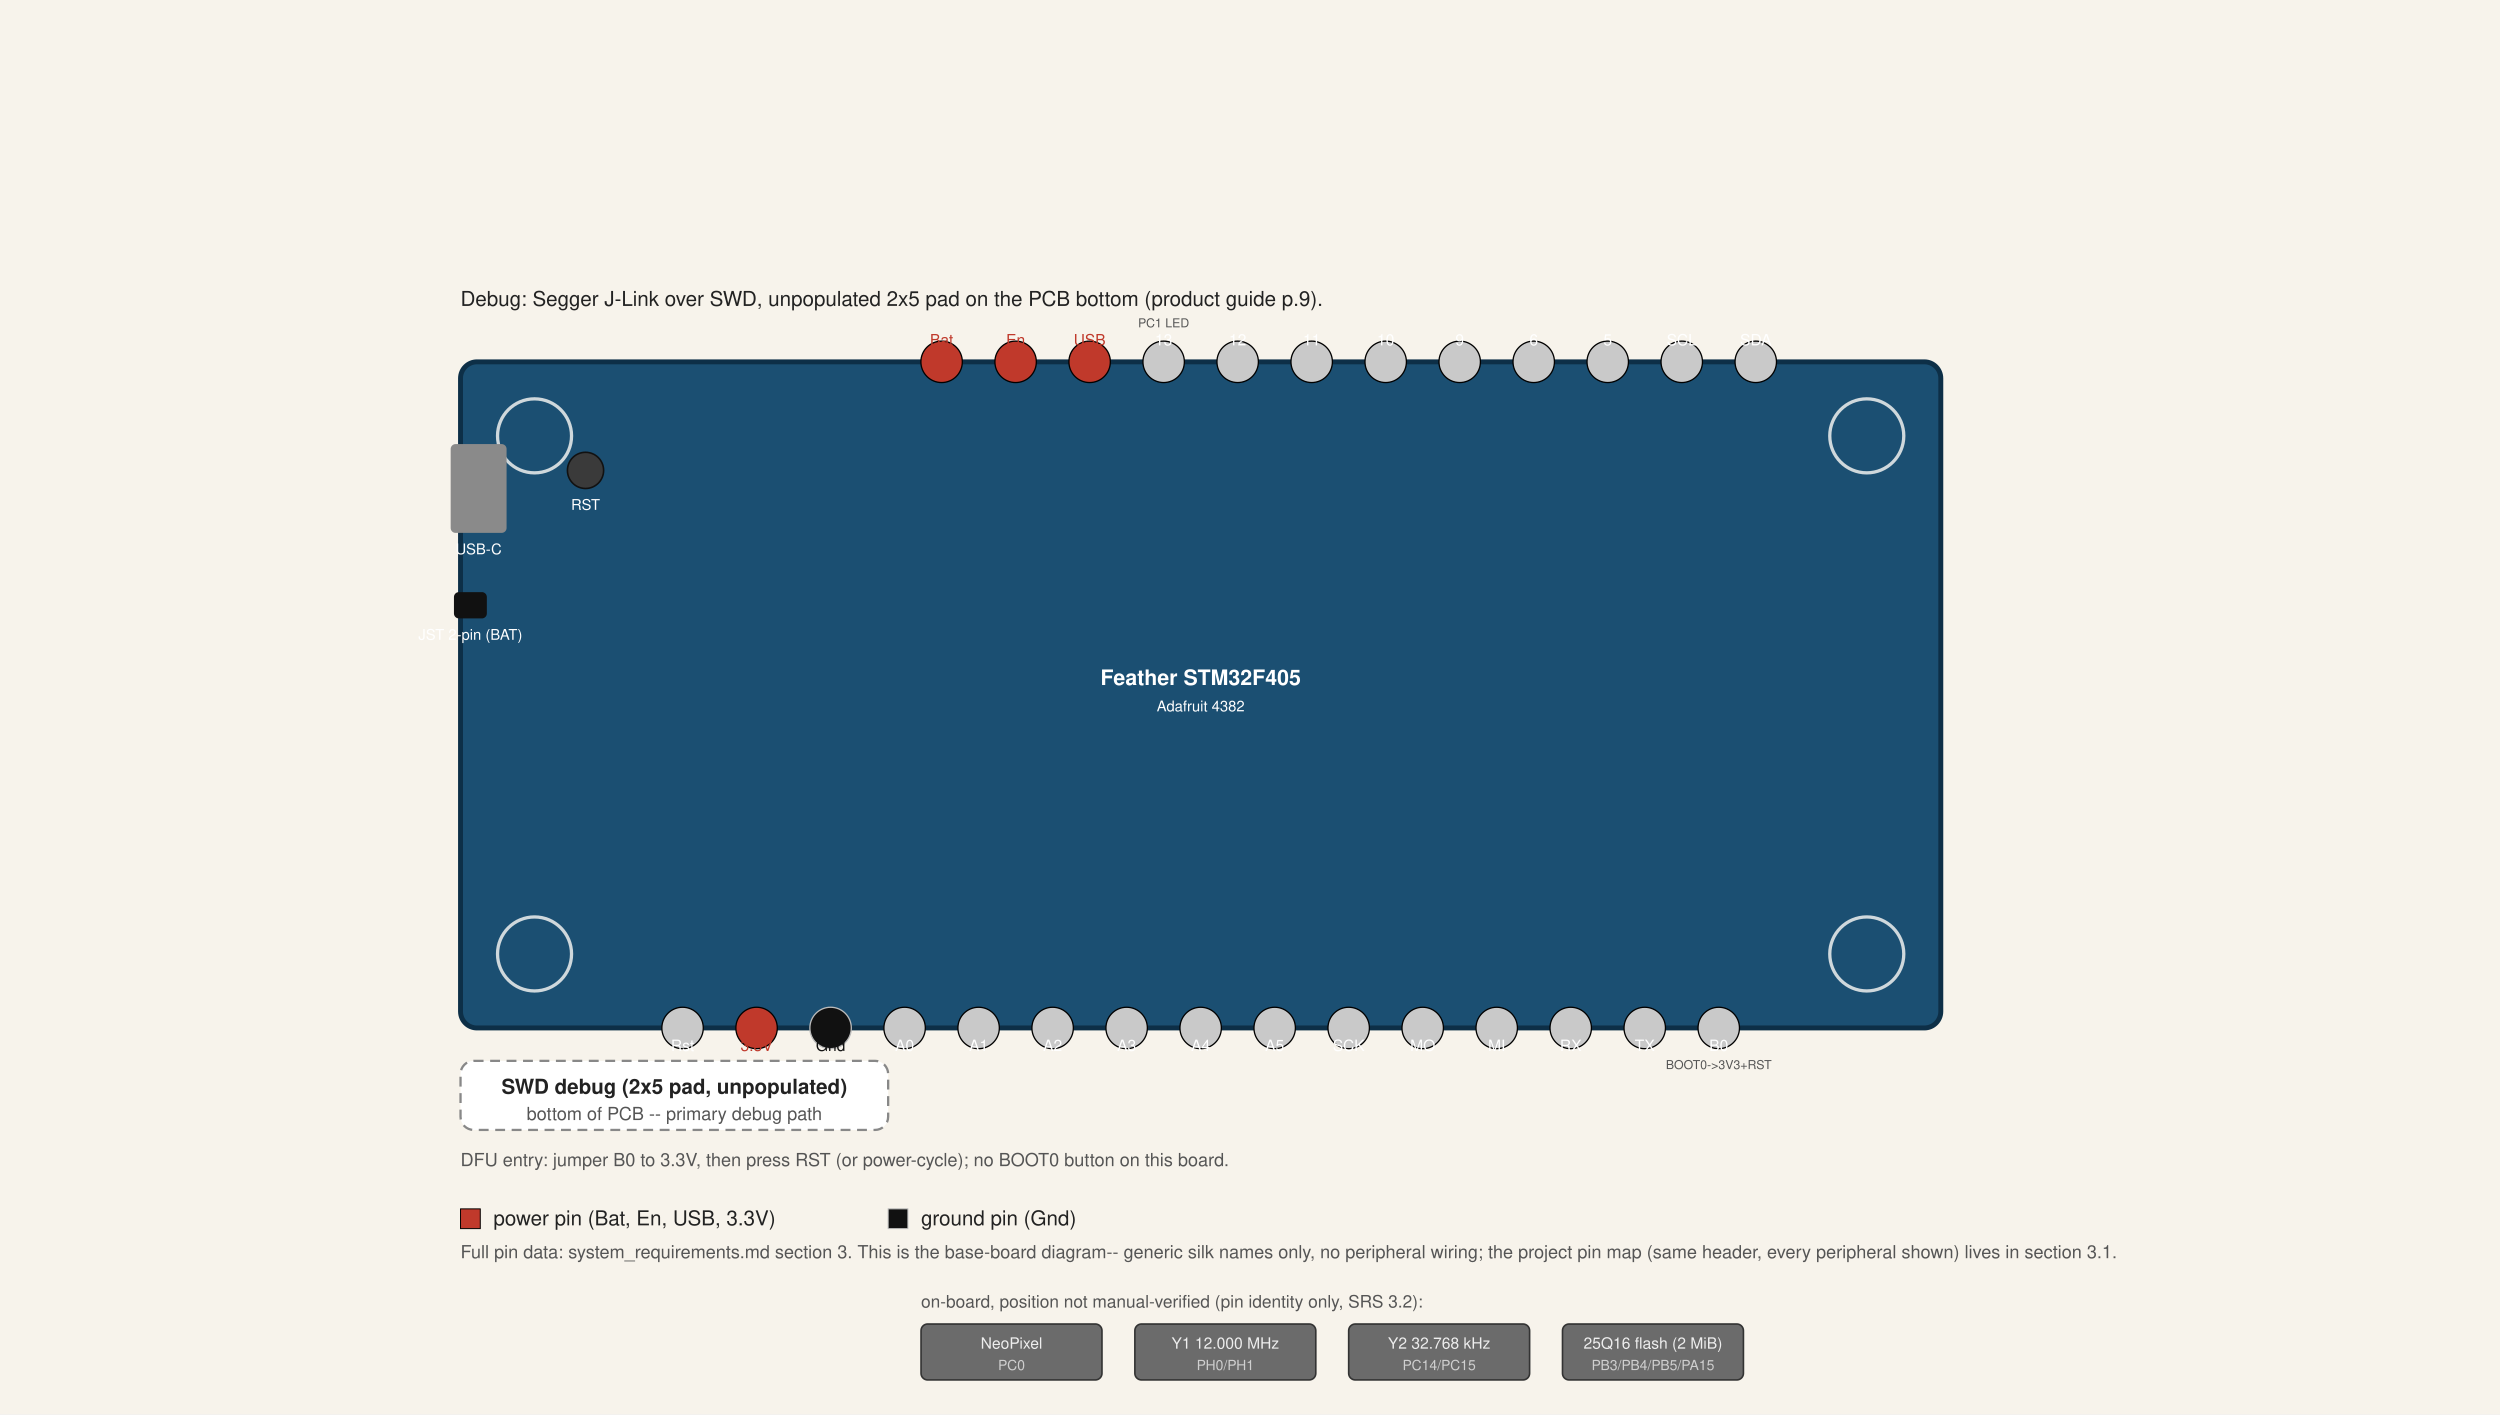
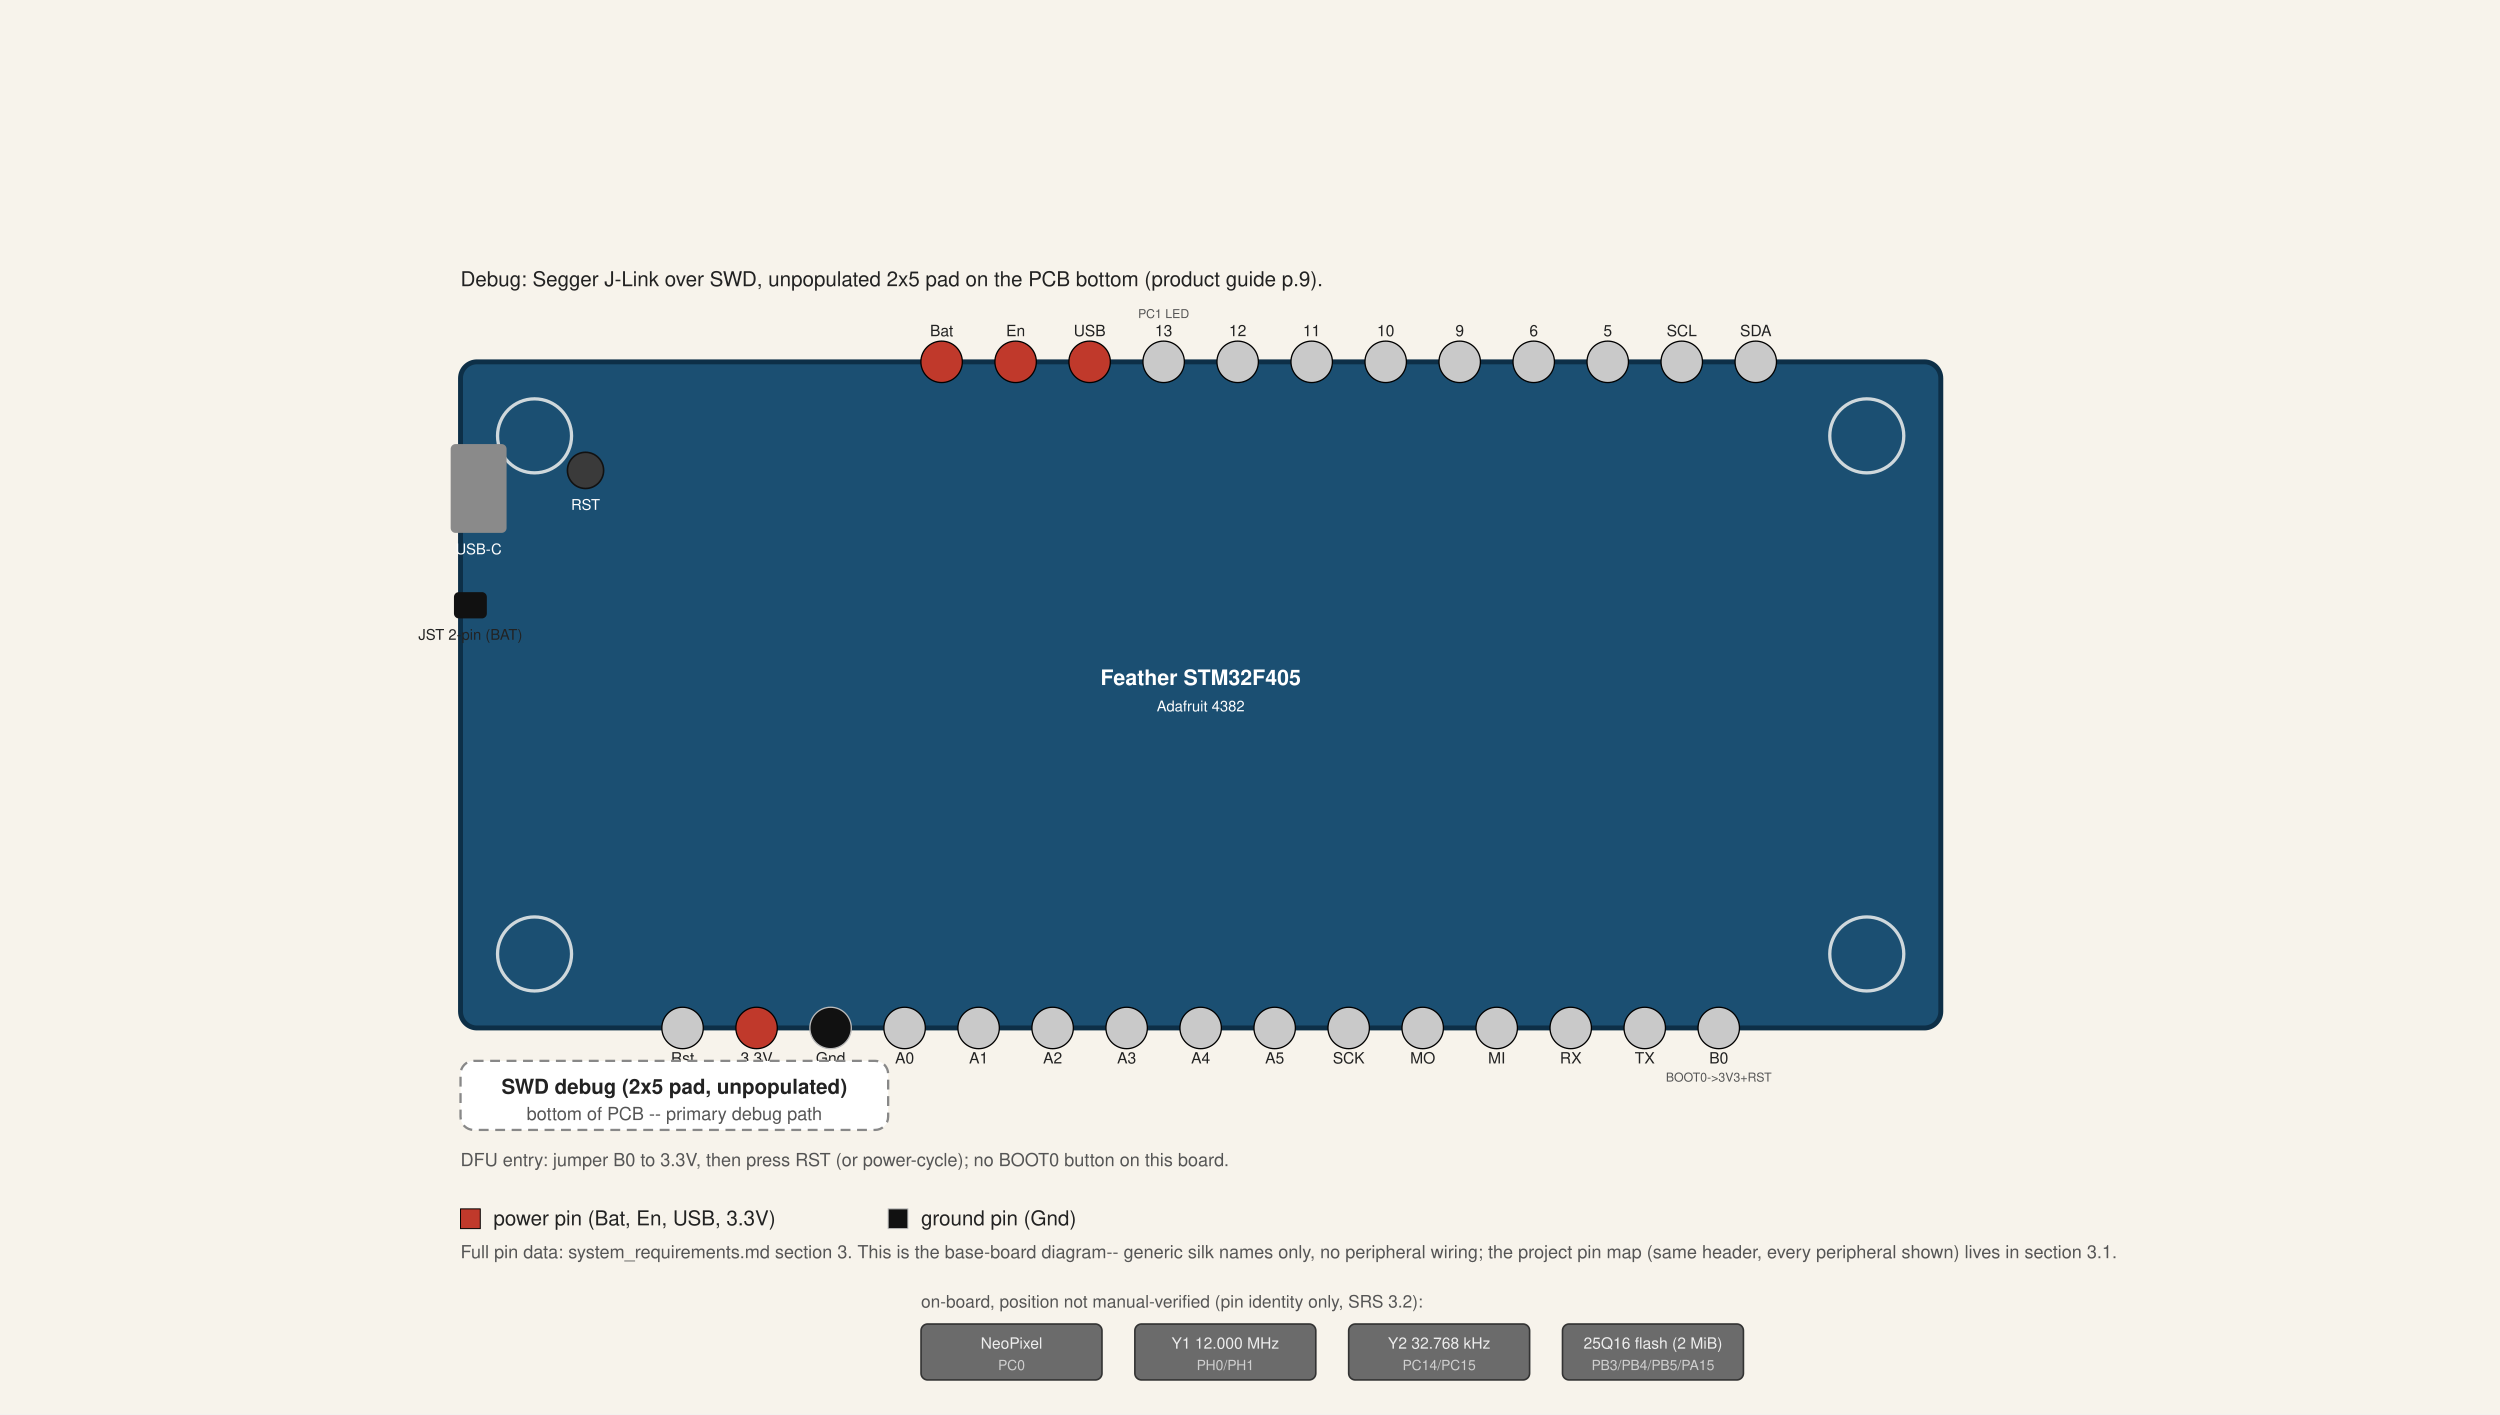
<svg xmlns="http://www.w3.org/2000/svg" viewBox="0 0 1520 860" font-family="Helvetica, Arial, sans-serif">
  <rect x="0" y="0" width="1520" height="860" fill="#f7f3eb" />
  <rect x="280" y="220" width="900" height="405" rx="10" fill="#1B4F72" stroke="#0d2f47" stroke-width="3" />
  <circle cx="325.0" cy="265.0" r="22.5" fill="none" stroke="#cfd8dc" stroke-width="2" />
  <circle cx="325.0" cy="580.0" r="22.5" fill="none" stroke="#cfd8dc" stroke-width="2" />
  <circle cx="1135.0" cy="265.0" r="22.5" fill="none" stroke="#cfd8dc" stroke-width="2" />
  <circle cx="1135.0" cy="580.0" r="22.5" fill="none" stroke="#cfd8dc" stroke-width="2" />
  <text x="730" y="416.5" font-size="13" fill="#ffffff" text-anchor="middle" font-weight="bold">Feather STM32F405</text>
  <text x="730" y="432.5" font-size="9" fill="#ffffff" text-anchor="middle">Adafruit 4382</text>
  <circle cx="572.5" cy="220" r="12.6" fill="#c0392b" stroke="#000" stroke-width="0.8" />
-   <text x="572.5" y="210" font-size="9.5" fill="#c0392b" text-anchor="middle">Bat</text>
+   <text x="572.5" y="204.4" font-size="9.5" fill="#222222" text-anchor="middle">Bat</text>
  <circle cx="617.5" cy="220" r="12.6" fill="#c0392b" stroke="#000" stroke-width="0.8" />
-   <text x="617.5" y="210" font-size="9.5" fill="#c0392b" text-anchor="middle">En</text>
+   <text x="617.5" y="204.4" font-size="9.5" fill="#222222" text-anchor="middle">En</text>
  <circle cx="662.5" cy="220" r="12.6" fill="#c0392b" stroke="#000" stroke-width="0.8" />
-   <text x="662.5" y="210" font-size="9.5" fill="#c0392b" text-anchor="middle">USB</text>
+   <text x="662.5" y="204.4" font-size="9.5" fill="#222222" text-anchor="middle">USB</text>
  <circle cx="707.5" cy="220" r="12.6" fill="#c9c9c9" stroke="#000" stroke-width="0.8" />
-   <text x="707.5" y="210" font-size="9.5" fill="#ffffff" text-anchor="middle">13</text>
-   <text x="707.5" y="199" font-size="7.5" fill="#555555" text-anchor="middle">PC1 LED</text>
+   <text x="707.5" y="204.4" font-size="9.5" fill="#222222" text-anchor="middle">13</text>
+   <text x="707.5" y="193.4" font-size="7.5" fill="#555555" text-anchor="middle">PC1 LED</text>
  <circle cx="752.5" cy="220" r="12.6" fill="#c9c9c9" stroke="#000" stroke-width="0.8" />
-   <text x="752.5" y="210" font-size="9.5" fill="#ffffff" text-anchor="middle">12</text>
+   <text x="752.5" y="204.4" font-size="9.5" fill="#222222" text-anchor="middle">12</text>
  <circle cx="797.5" cy="220" r="12.6" fill="#c9c9c9" stroke="#000" stroke-width="0.8" />
-   <text x="797.5" y="210" font-size="9.5" fill="#ffffff" text-anchor="middle">11</text>
+   <text x="797.5" y="204.4" font-size="9.5" fill="#222222" text-anchor="middle">11</text>
  <circle cx="842.5" cy="220" r="12.6" fill="#c9c9c9" stroke="#000" stroke-width="0.8" />
-   <text x="842.5" y="210" font-size="9.5" fill="#ffffff" text-anchor="middle">10</text>
+   <text x="842.5" y="204.4" font-size="9.5" fill="#222222" text-anchor="middle">10</text>
  <circle cx="887.5" cy="220" r="12.6" fill="#c9c9c9" stroke="#000" stroke-width="0.8" />
-   <text x="887.5" y="210" font-size="9.5" fill="#ffffff" text-anchor="middle">9</text>
+   <text x="887.5" y="204.4" font-size="9.5" fill="#222222" text-anchor="middle">9</text>
  <circle cx="932.5" cy="220" r="12.6" fill="#c9c9c9" stroke="#000" stroke-width="0.8" />
-   <text x="932.5" y="210" font-size="9.5" fill="#ffffff" text-anchor="middle">6</text>
+   <text x="932.5" y="204.4" font-size="9.5" fill="#222222" text-anchor="middle">6</text>
  <circle cx="977.5" cy="220" r="12.6" fill="#c9c9c9" stroke="#000" stroke-width="0.8" />
-   <text x="977.5" y="210" font-size="9.5" fill="#ffffff" text-anchor="middle">5</text>
+   <text x="977.5" y="204.4" font-size="9.5" fill="#222222" text-anchor="middle">5</text>
  <circle cx="1022.5" cy="220" r="12.6" fill="#c9c9c9" stroke="#000" stroke-width="0.8" />
-   <text x="1022.5" y="210" font-size="9.5" fill="#ffffff" text-anchor="middle">SCL</text>
+   <text x="1022.5" y="204.4" font-size="9.5" fill="#222222" text-anchor="middle">SCL</text>
  <circle cx="1067.5" cy="220" r="12.6" fill="#c9c9c9" stroke="#000" stroke-width="0.8" />
-   <text x="1067.5" y="210" font-size="9.5" fill="#ffffff" text-anchor="middle">SDA</text>
+   <text x="1067.5" y="204.4" font-size="9.5" fill="#222222" text-anchor="middle">SDA</text>
  <circle cx="415.0" cy="625" r="12.6" fill="#c9c9c9" stroke="#000" stroke-width="0.8" />
-   <text x="415.0" y="639" font-size="9.5" fill="#ffffff" text-anchor="middle">Rst</text>
+   <text x="415.0" y="646.6" font-size="9.5" fill="#222222" text-anchor="middle">Rst</text>
  <circle cx="460.0" cy="625" r="12.6" fill="#c0392b" stroke="#000" stroke-width="0.8" />
-   <text x="460.0" y="639" font-size="9.5" fill="#c0392b" text-anchor="middle">3.3V</text>
+   <text x="460.0" y="646.6" font-size="9.5" fill="#222222" text-anchor="middle">3.3V</text>
  <circle cx="505.0" cy="625" r="12.6" fill="#111111" stroke="#bbbbbb" stroke-width="0.8" />
-   <text x="505.0" y="639" font-size="9.5" fill="#111111" text-anchor="middle">Gnd</text>
+   <text x="505.0" y="646.6" font-size="9.5" fill="#222222" text-anchor="middle">Gnd</text>
  <circle cx="550.0" cy="625" r="12.6" fill="#c9c9c9" stroke="#000" stroke-width="0.8" />
-   <text x="550.0" y="639" font-size="9.5" fill="#ffffff" text-anchor="middle">A0</text>
+   <text x="550.0" y="646.6" font-size="9.5" fill="#222222" text-anchor="middle">A0</text>
  <circle cx="595.0" cy="625" r="12.6" fill="#c9c9c9" stroke="#000" stroke-width="0.8" />
-   <text x="595.0" y="639" font-size="9.5" fill="#ffffff" text-anchor="middle">A1</text>
+   <text x="595.0" y="646.6" font-size="9.5" fill="#222222" text-anchor="middle">A1</text>
  <circle cx="640.0" cy="625" r="12.6" fill="#c9c9c9" stroke="#000" stroke-width="0.8" />
-   <text x="640.0" y="639" font-size="9.5" fill="#ffffff" text-anchor="middle">A2</text>
+   <text x="640.0" y="646.6" font-size="9.5" fill="#222222" text-anchor="middle">A2</text>
  <circle cx="685.0" cy="625" r="12.6" fill="#c9c9c9" stroke="#000" stroke-width="0.8" />
-   <text x="685.0" y="639" font-size="9.5" fill="#ffffff" text-anchor="middle">A3</text>
+   <text x="685.0" y="646.6" font-size="9.5" fill="#222222" text-anchor="middle">A3</text>
  <circle cx="730.0" cy="625" r="12.6" fill="#c9c9c9" stroke="#000" stroke-width="0.8" />
-   <text x="730.0" y="639" font-size="9.5" fill="#ffffff" text-anchor="middle">A4</text>
+   <text x="730.0" y="646.6" font-size="9.5" fill="#222222" text-anchor="middle">A4</text>
  <circle cx="775.0" cy="625" r="12.6" fill="#c9c9c9" stroke="#000" stroke-width="0.8" />
-   <text x="775.0" y="639" font-size="9.5" fill="#ffffff" text-anchor="middle">A5</text>
+   <text x="775.0" y="646.6" font-size="9.5" fill="#222222" text-anchor="middle">A5</text>
  <circle cx="820.0" cy="625" r="12.6" fill="#c9c9c9" stroke="#000" stroke-width="0.8" />
-   <text x="820.0" y="639" font-size="9.5" fill="#ffffff" text-anchor="middle">SCK</text>
+   <text x="820.0" y="646.6" font-size="9.5" fill="#222222" text-anchor="middle">SCK</text>
  <circle cx="865.0" cy="625" r="12.6" fill="#c9c9c9" stroke="#000" stroke-width="0.8" />
-   <text x="865.0" y="639" font-size="9.5" fill="#ffffff" text-anchor="middle">MO</text>
+   <text x="865.0" y="646.6" font-size="9.5" fill="#222222" text-anchor="middle">MO</text>
  <circle cx="910.0" cy="625" r="12.6" fill="#c9c9c9" stroke="#000" stroke-width="0.8" />
-   <text x="910.0" y="639" font-size="9.5" fill="#ffffff" text-anchor="middle">MI</text>
+   <text x="910.0" y="646.6" font-size="9.5" fill="#222222" text-anchor="middle">MI</text>
  <circle cx="955.0" cy="625" r="12.6" fill="#c9c9c9" stroke="#000" stroke-width="0.8" />
-   <text x="955.0" y="639" font-size="9.5" fill="#ffffff" text-anchor="middle">RX</text>
+   <text x="955.0" y="646.6" font-size="9.5" fill="#222222" text-anchor="middle">RX</text>
  <circle cx="1000.0" cy="625" r="12.6" fill="#c9c9c9" stroke="#000" stroke-width="0.8" />
-   <text x="1000.0" y="639" font-size="9.5" fill="#ffffff" text-anchor="middle">TX</text>
+   <text x="1000.0" y="646.6" font-size="9.5" fill="#222222" text-anchor="middle">TX</text>
  <circle cx="1045.0" cy="625" r="12.6" fill="#c9c9c9" stroke="#000" stroke-width="0.8" />
-   <text x="1045.0" y="639" font-size="9.5" fill="#ffffff" text-anchor="middle">B0</text>
-   <text x="1045.0" y="650" font-size="7.5" fill="#555555" text-anchor="middle">BOOT0-&gt;3V3+RST</text>
+   <text x="1045.0" y="646.6" font-size="9.5" fill="#222222" text-anchor="middle">B0</text>
+   <text x="1045.0" y="657.6" font-size="7.5" fill="#555555" text-anchor="middle">BOOT0-&gt;3V3+RST</text>
  <rect x="274" y="270" width="34" height="54" rx="3" fill="#8a8a8a" />
  <text x="291.0" y="337" font-size="9" fill="#ffffff" text-anchor="middle">USB-C</text>
  <rect x="276" y="360" width="20" height="16" rx="3" fill="#111111" />
-   <text x="286.0" y="389" font-size="9" fill="#ffffff" text-anchor="middle">JST 2-pin (BAT)</text>
+   <text x="286.0" y="389" font-size="9" fill="#222222" text-anchor="middle">JST 2-pin (BAT)</text>
  <circle cx="356" cy="286" r="11" fill="#3a3a3a" stroke="#111" />
  <text x="356" y="310" font-size="9" fill="#ffffff" text-anchor="middle">RST</text>
-   <text x="280" y="186" font-size="12.5" fill="#222222">Debug: Segger J-Link over SWD, unpopulated 2x5 pad on the PCB bottom (product guide p.9).</text>
+   <text x="280" y="174" font-size="12.5" fill="#222222">Debug: Segger J-Link over SWD, unpopulated 2x5 pad on the PCB bottom (product guide p.9).</text>
  <rect x="280" y="645" width="260" height="42" rx="8" fill="#ffffff" stroke="#888888" stroke-width="1.4" stroke-dasharray="6 4" />
  <text x="410.0" y="665" font-size="12.5" fill="#222222" font-weight="bold" text-anchor="middle">SWD debug (2x5 pad, unpopulated)</text>
  <text x="410.0" y="681" font-size="11" fill="#555555" text-anchor="middle">bottom of PCB -- primary debug path</text>
  <text x="280" y="709" font-size="11" fill="#555555">DFU entry: jumper B0 to 3.3V, then press RST (or power-cycle); no BOOT0 button on this board.</text>
  <rect x="280" y="735" width="12" height="12" fill="#c0392b" stroke="#000" stroke-width="0.6" />
  <text x="300" y="745" font-size="12.5" fill="#222222">power pin (Bat, En, USB, 3.3V)</text>
  <rect x="540" y="735" width="12" height="12" fill="#111111" stroke="#bbbbbb" stroke-width="0.6" />
  <text x="560" y="745" font-size="12.5" fill="#222222">ground pin (Gnd)</text>
  <text x="280" y="765" font-size="11" fill="#555555">Full pin data: system_requirements.md section 3.  This is the base-board diagram-- generic silk names only, no peripheral wiring; the project pin map (same header, every peripheral shown) lives in section 3.1.</text>
  <text x="560" y="795" font-size="10.5" fill="#555555">on-board, position not manual-verified (pin identity only, SRS 3.2):</text>
  <rect x="560" y="805" width="110" height="34" rx="4" fill="#6b6b6b" stroke="#333" stroke-width="1" />
  <text x="615" y="820" font-size="9.5" fill="#eeeeee" text-anchor="middle">NeoPixel</text>
  <text x="615" y="833" font-size="8.5" fill="#cfcfcf" text-anchor="middle">PC0</text>
  <rect x="690" y="805" width="110" height="34" rx="4" fill="#6b6b6b" stroke="#333" stroke-width="1" />
  <text x="745" y="820" font-size="9.5" fill="#eeeeee" text-anchor="middle">Y1 12.000 MHz</text>
  <text x="745" y="833" font-size="8.5" fill="#cfcfcf" text-anchor="middle">PH0/PH1</text>
  <rect x="820" y="805" width="110" height="34" rx="4" fill="#6b6b6b" stroke="#333" stroke-width="1" />
  <text x="875" y="820" font-size="9.5" fill="#eeeeee" text-anchor="middle">Y2 32.768 kHz</text>
  <text x="875" y="833" font-size="8.5" fill="#cfcfcf" text-anchor="middle">PC14/PC15</text>
  <rect x="950" y="805" width="110" height="34" rx="4" fill="#6b6b6b" stroke="#333" stroke-width="1" />
  <text x="1005" y="820" font-size="9.5" fill="#eeeeee" text-anchor="middle">25Q16 flash (2 MiB)</text>
  <text x="1005" y="833" font-size="8.5" fill="#cfcfcf" text-anchor="middle">PB3/PB4/PB5/PA15</text>
</svg>
